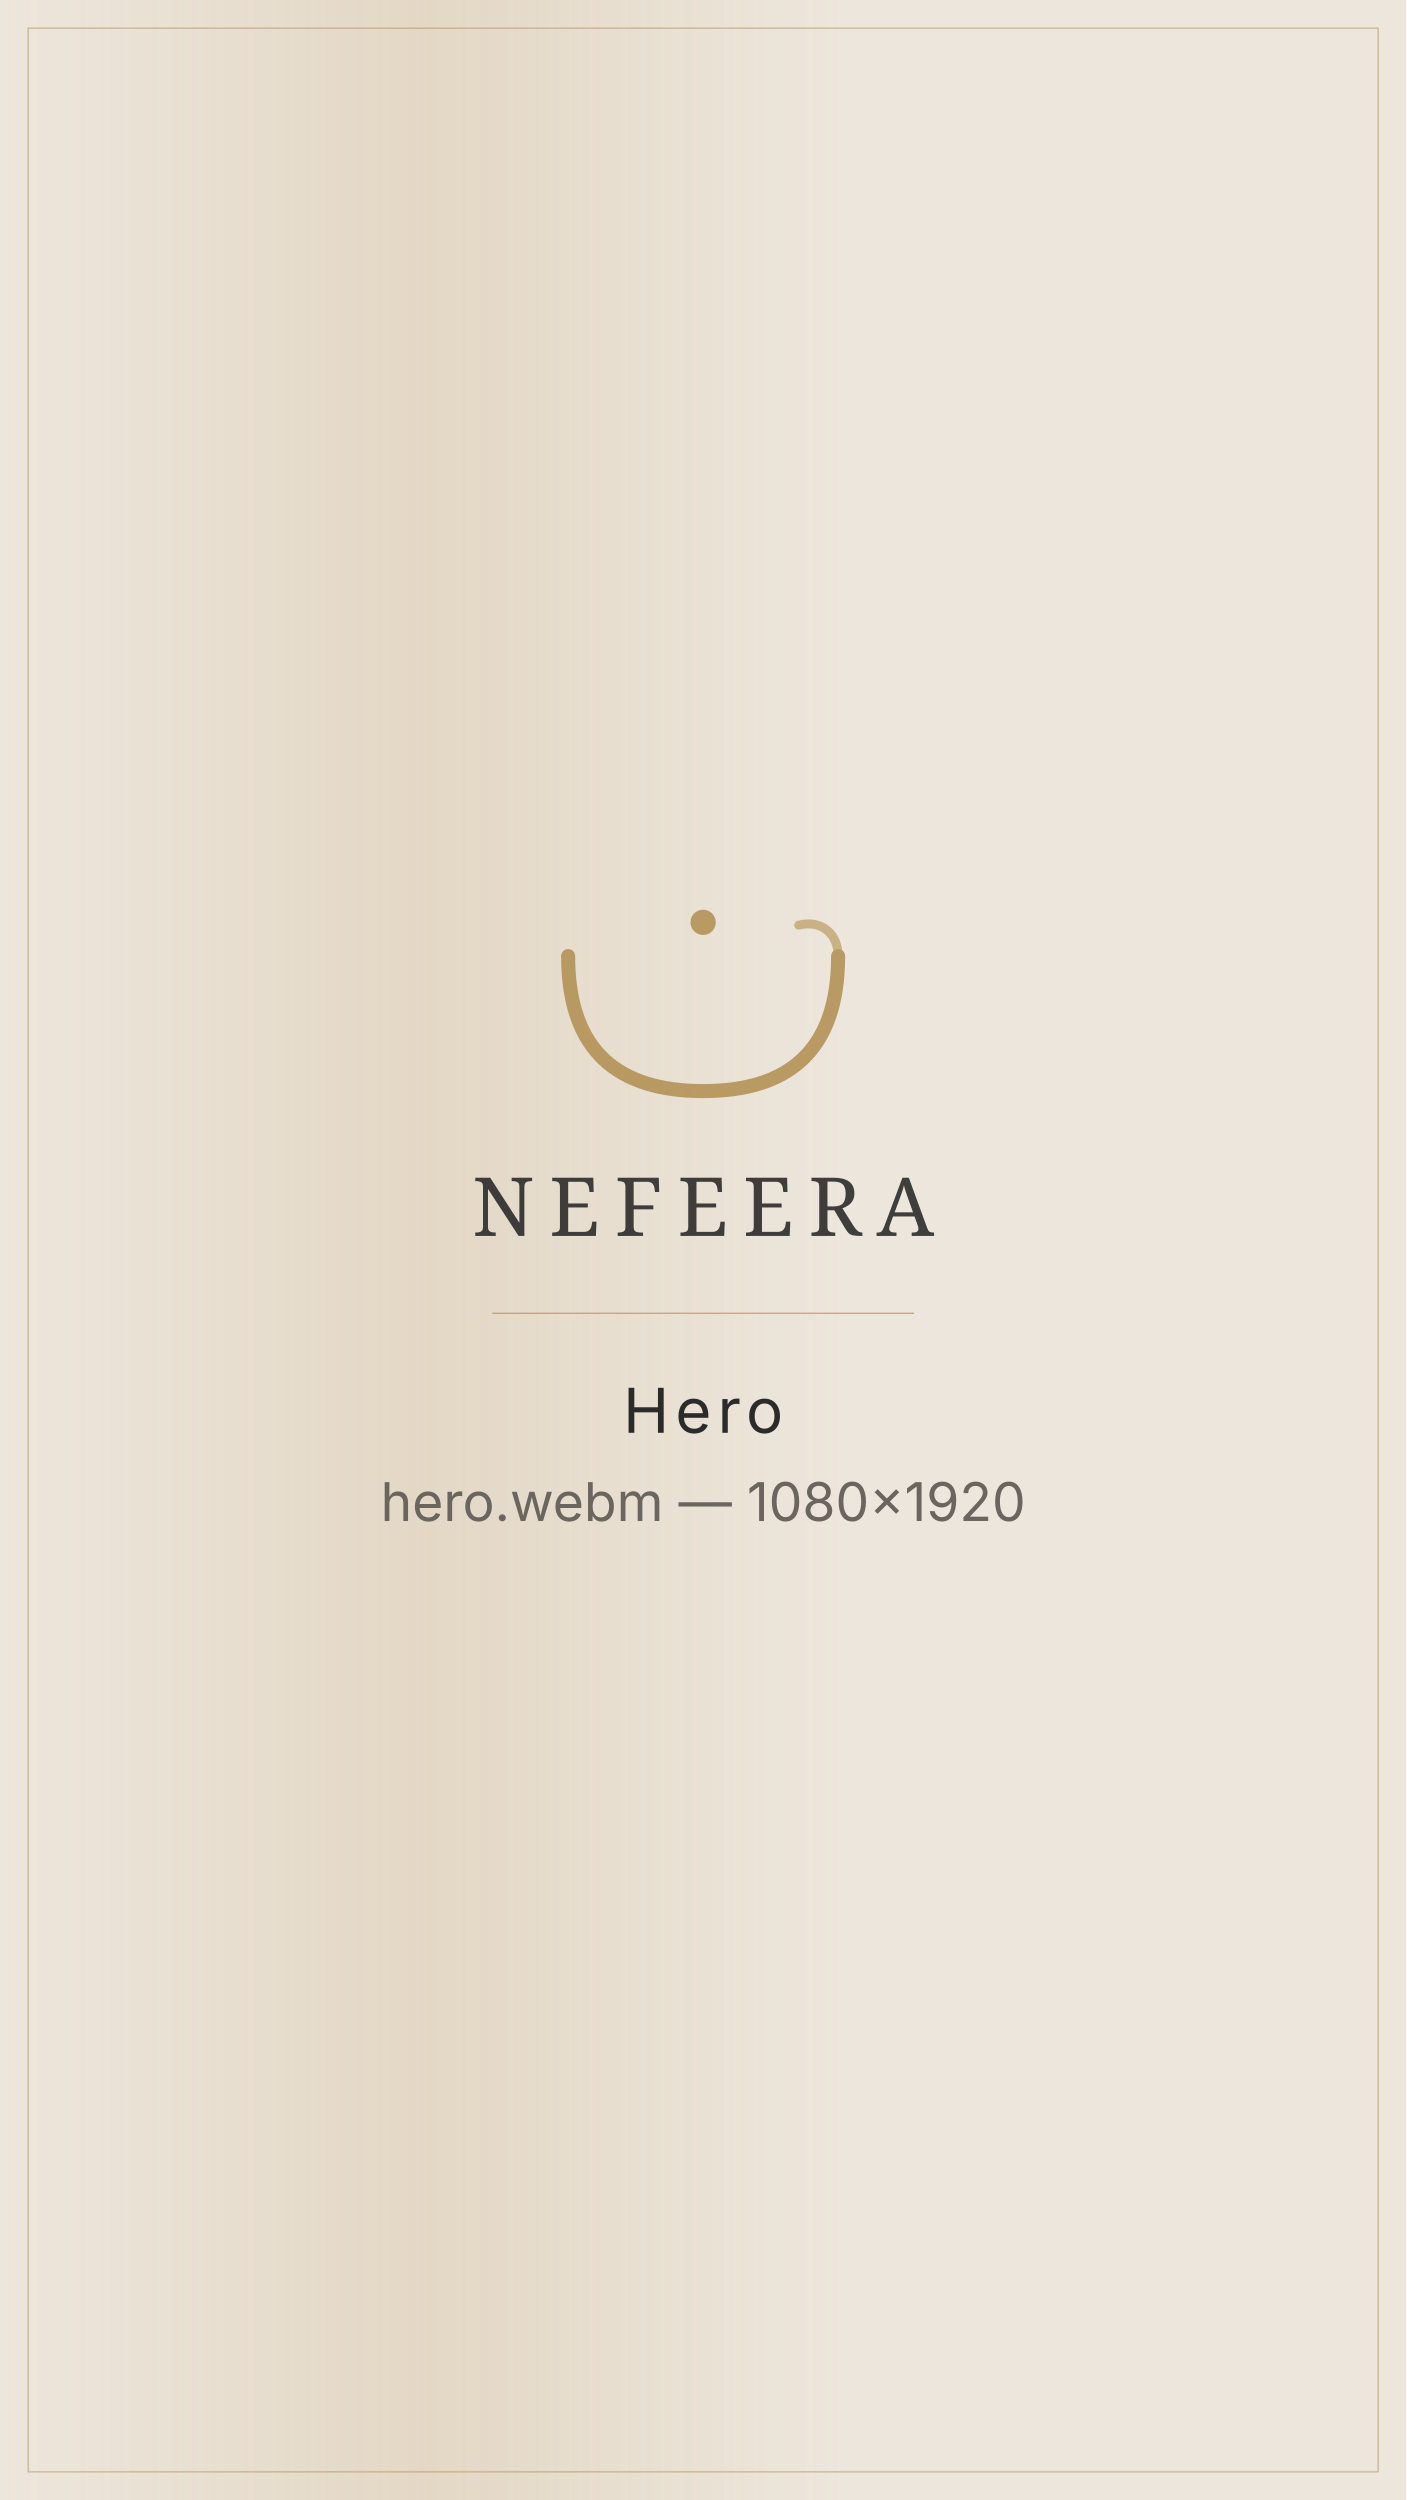
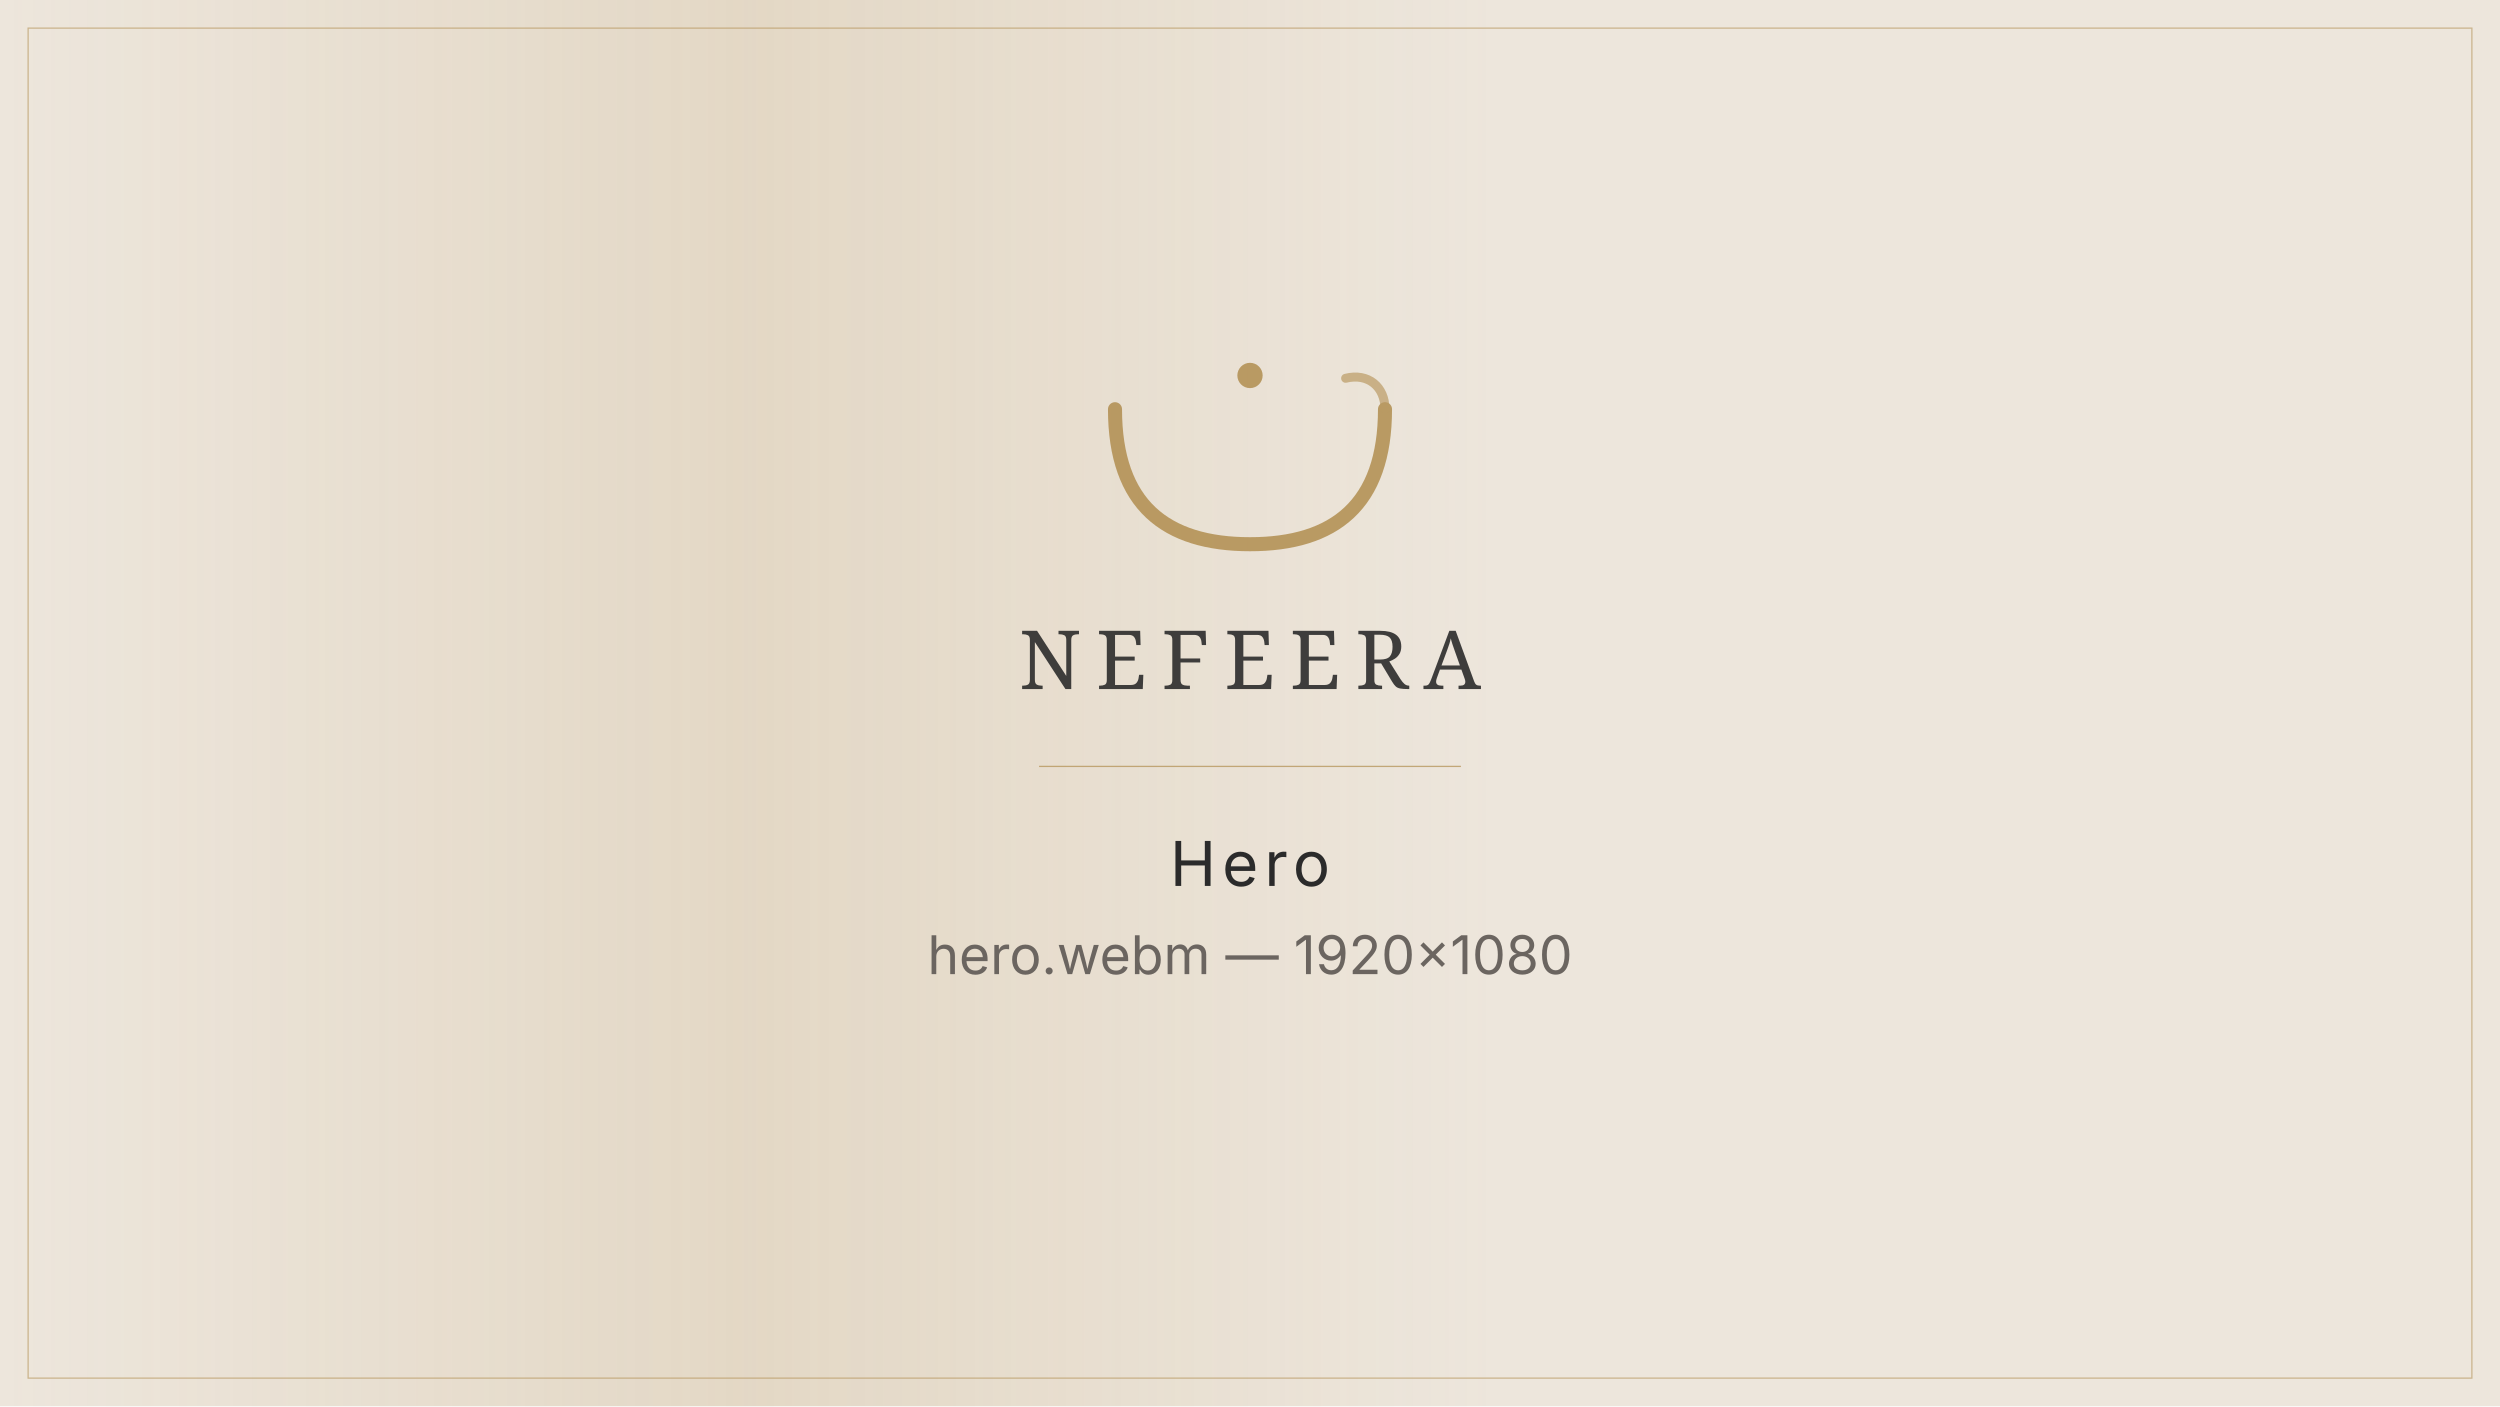
- <svg xmlns="http://www.w3.org/2000/svg" viewBox="0 0 1080 1920" width="1080" height="1920" preserveAspectRatio="xMidYMid slice" role="img" aria-label="Hero placeholder. Required file: hero.webm — 1080×1920">
-   <rect width="1080" height="1920" fill="#EDE6DC" />
+ <svg xmlns="http://www.w3.org/2000/svg" viewBox="0 0 1920 1080" width="1920" height="1080" preserveAspectRatio="xMidYMid slice" role="img" aria-label="Hero placeholder. Required file: hero.webm — 1920×1080">
+   <rect width="1920" height="1080" fill="#EDE6DC" />
  <defs>
    <linearGradient id="shimmer-herowebm3" x1="0" y1="0" x2="1" y2="0">
      <stop offset="0%" stop-color="#B08D4F" stop-opacity="0" />
      <stop offset="50%" stop-color="#B08D4F" stop-opacity="0.16" />
      <stop offset="100%" stop-color="#B08D4F" stop-opacity="0" />
    </linearGradient>
  </defs>
  <style>
      @keyframes sweep-herowebm3-move {
        0%   { transform: translateX(-70%); }
        100% { transform: translateX(170%); }
      }
      .sweep-herowebm3 {
        animation: sweep-herowebm3-move 6s cubic-bezier(0.77, 0, 0.175, 1) infinite;
      }
      @media (prefers-reduced-motion: reduce) {
        .sweep-herowebm3 { animation: none; opacity: 0; }
      }
    </style>
-   <rect class="sweep-herowebm3" x="0" y="0" width="648.00" height="1920" fill="url(#shimmer-herowebm3)" />
-   <rect x="21.60" y="21.60" width="1036.80" height="1876.80" fill="none" stroke="#B08D4F" stroke-width="1" vector-effect="non-scaling-stroke" opacity="0.55" />
-   <g transform="translate(410.40 695.40) scale(2.16)" fill="none" stroke="#B08D4F" stroke-linecap="round" stroke-linejoin="round" opacity="0.85">
+   <rect class="sweep-herowebm3" x="0" y="0" width="1152.00" height="1080" fill="url(#shimmer-herowebm3)" />
+   <rect x="21.60" y="21.60" width="1876.80" height="1036.80" fill="none" stroke="#B08D4F" stroke-width="1" vector-effect="non-scaling-stroke" opacity="0.55" />
+   <g transform="translate(830.40 275.40) scale(2.16)" fill="none" stroke="#B08D4F" stroke-linecap="round" stroke-linejoin="round" opacity="0.85">
    <path d="M12 18 C12 52, 30 66, 60 66 C90 66, 108 52, 108 18" stroke-width="5" />
    <path d="M108 18 C108 10, 102 5, 94 7" stroke-width="3.2" opacity="0.7" />
    <circle cx="60" cy="6" r="4.5" fill="#B08D4F" stroke="none" />
  </g>
-   <text x="540.00" y="949.20" text-anchor="middle" font-family="'Cormorant Garamond', Georgia, serif" font-size="62.64" letter-spacing="11.28" fill="#2B2B2B" opacity="0.9">NEFEERA</text>
-   <line x1="378.00" y1="1008.60" x2="702.00" y2="1008.60" stroke="#B08D4F" stroke-width="1" vector-effect="non-scaling-stroke" opacity="0.7" />
-   <text x="540.00" y="1100.40" text-anchor="middle" font-family="Inter, system-ui, sans-serif" font-size="47.52" letter-spacing="4.75" fill="#2B2B2B">Hero</text>
-   <text x="540.00" y="1168.12" text-anchor="middle" font-family="Inter, system-ui, sans-serif" font-size="41.04" fill="#6B6560">hero.webm — 1080×1920</text>
+   <text x="960.00" y="529.20" text-anchor="middle" font-family="'Cormorant Garamond', Georgia, serif" font-size="62.64" letter-spacing="11.28" fill="#2B2B2B" opacity="0.9">NEFEERA</text>
+   <line x1="798.00" y1="588.60" x2="1122.00" y2="588.60" stroke="#B08D4F" stroke-width="1" vector-effect="non-scaling-stroke" opacity="0.7" />
+   <text x="960.00" y="680.40" text-anchor="middle" font-family="Inter, system-ui, sans-serif" font-size="47.52" letter-spacing="4.75" fill="#2B2B2B">Hero</text>
+   <text x="960.00" y="748.12" text-anchor="middle" font-family="Inter, system-ui, sans-serif" font-size="41.04" fill="#6B6560">hero.webm — 1920×1080</text>
</svg>
